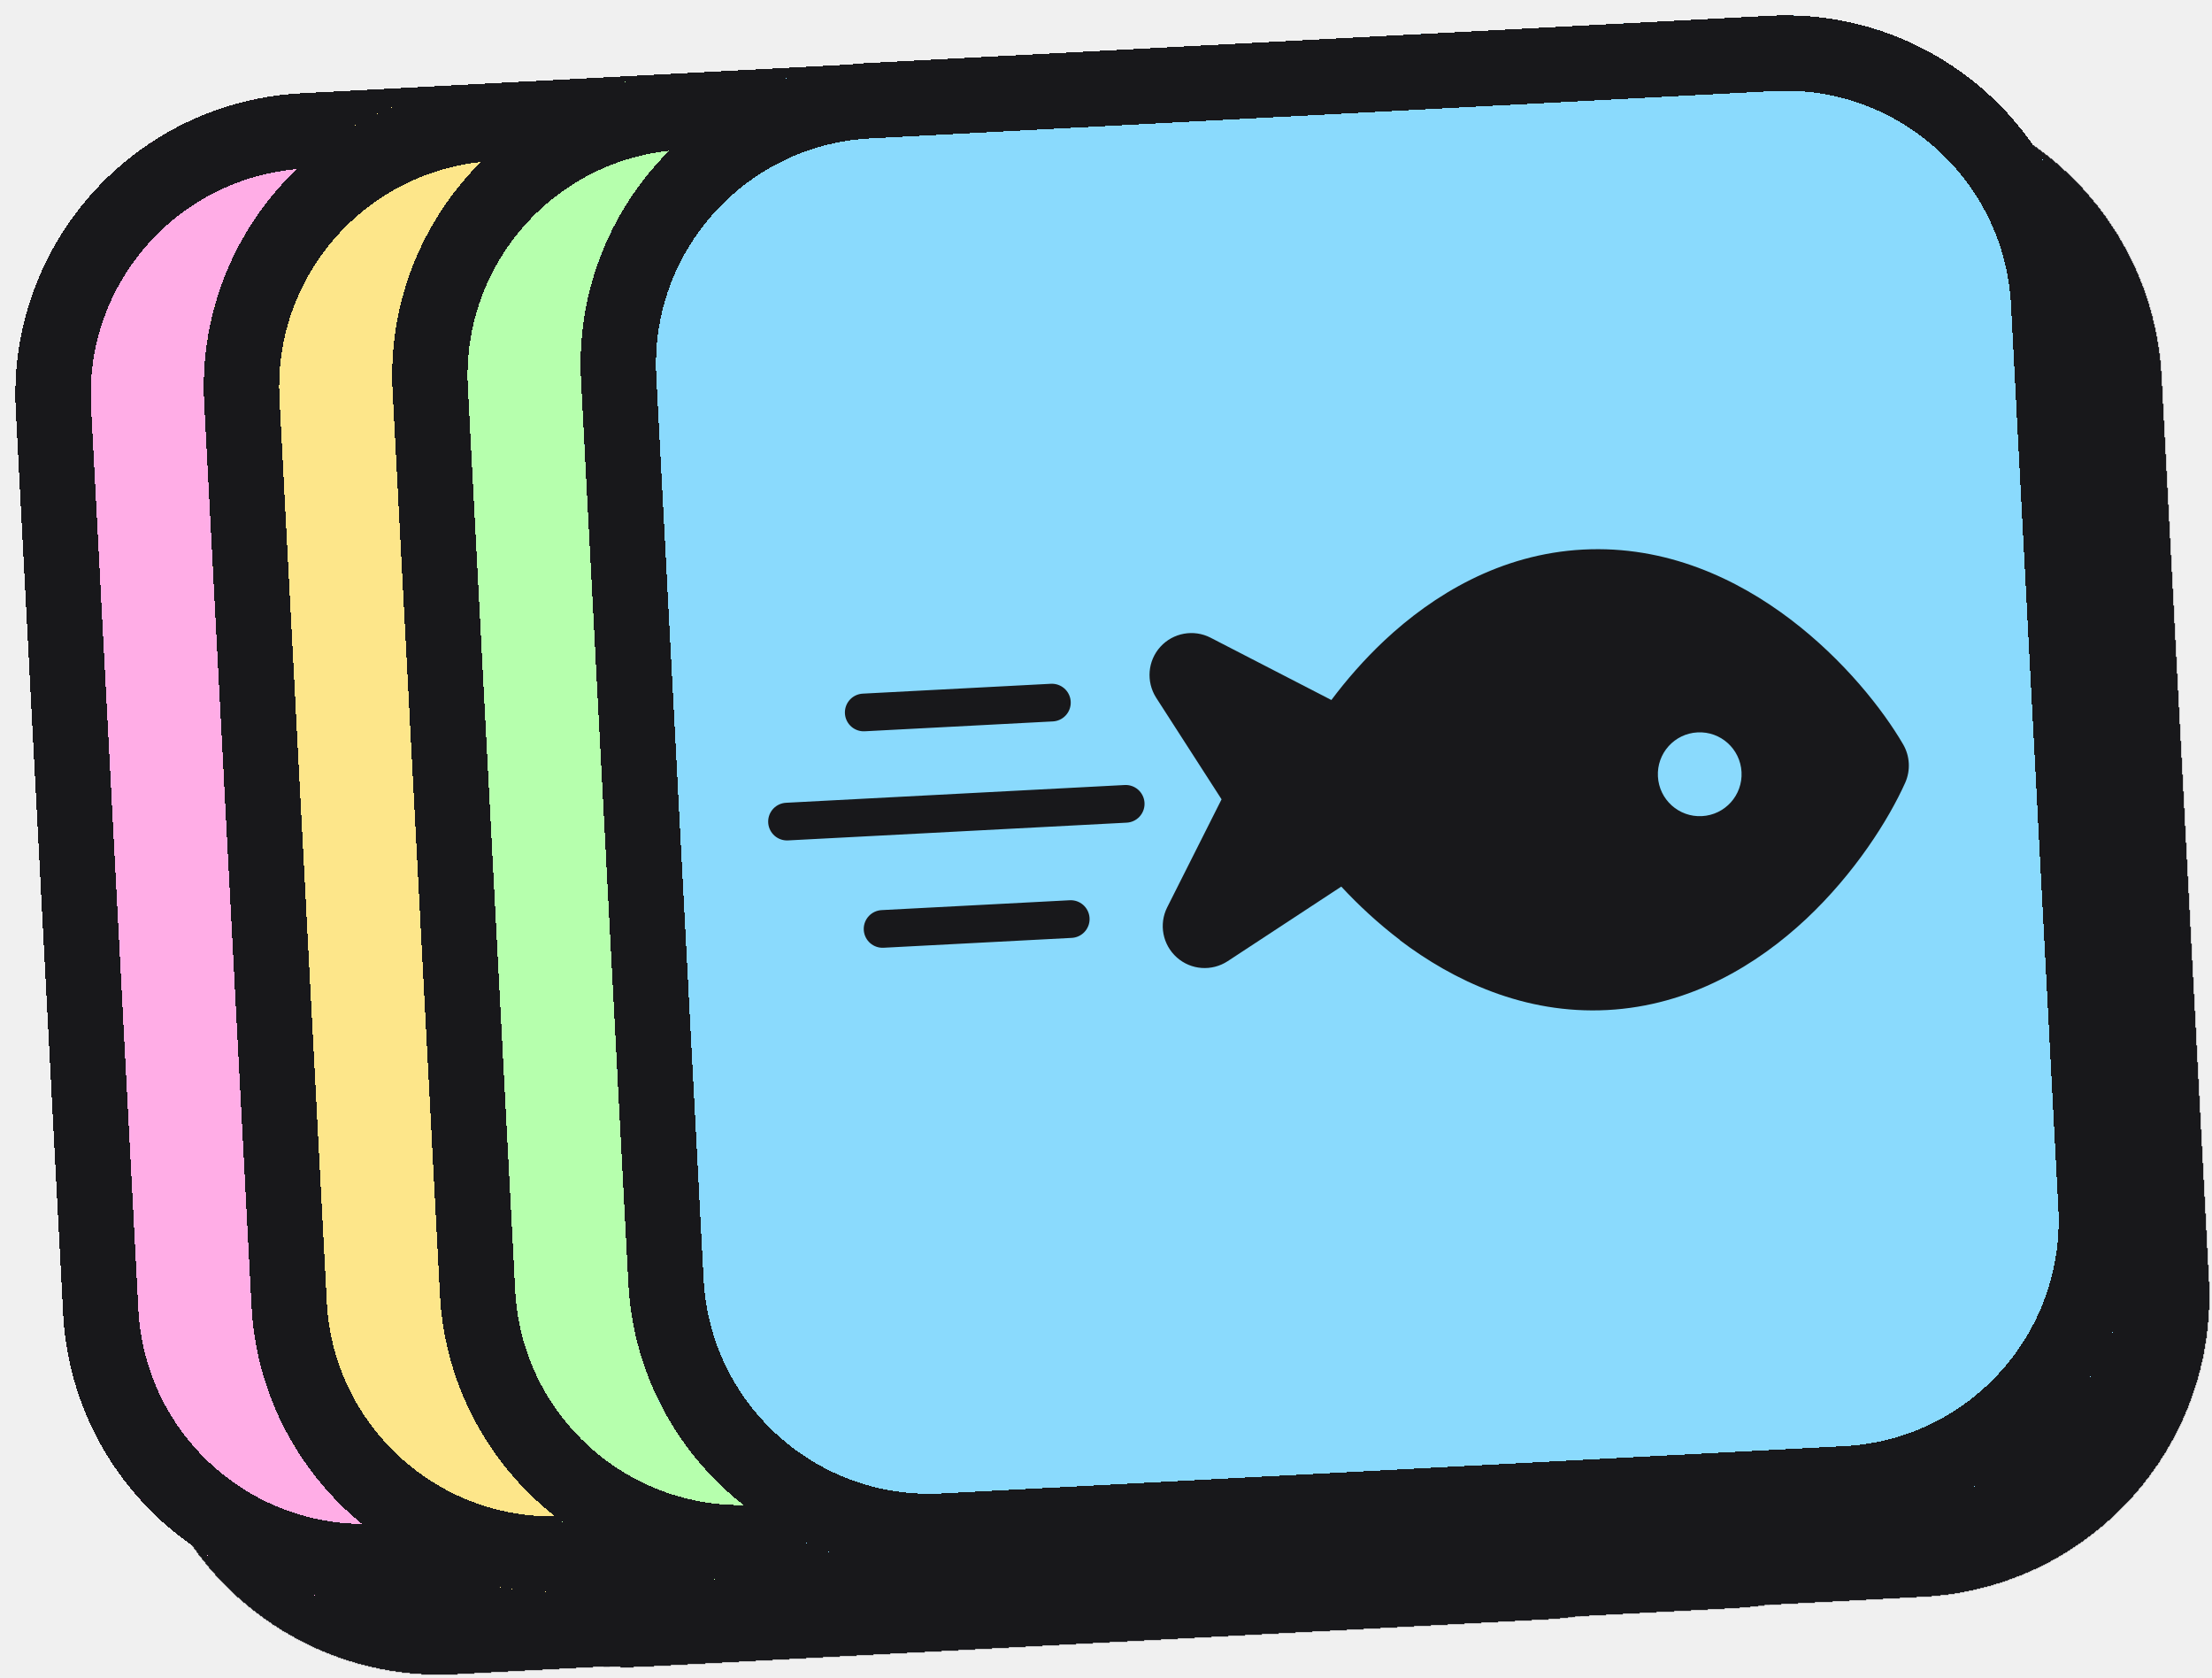
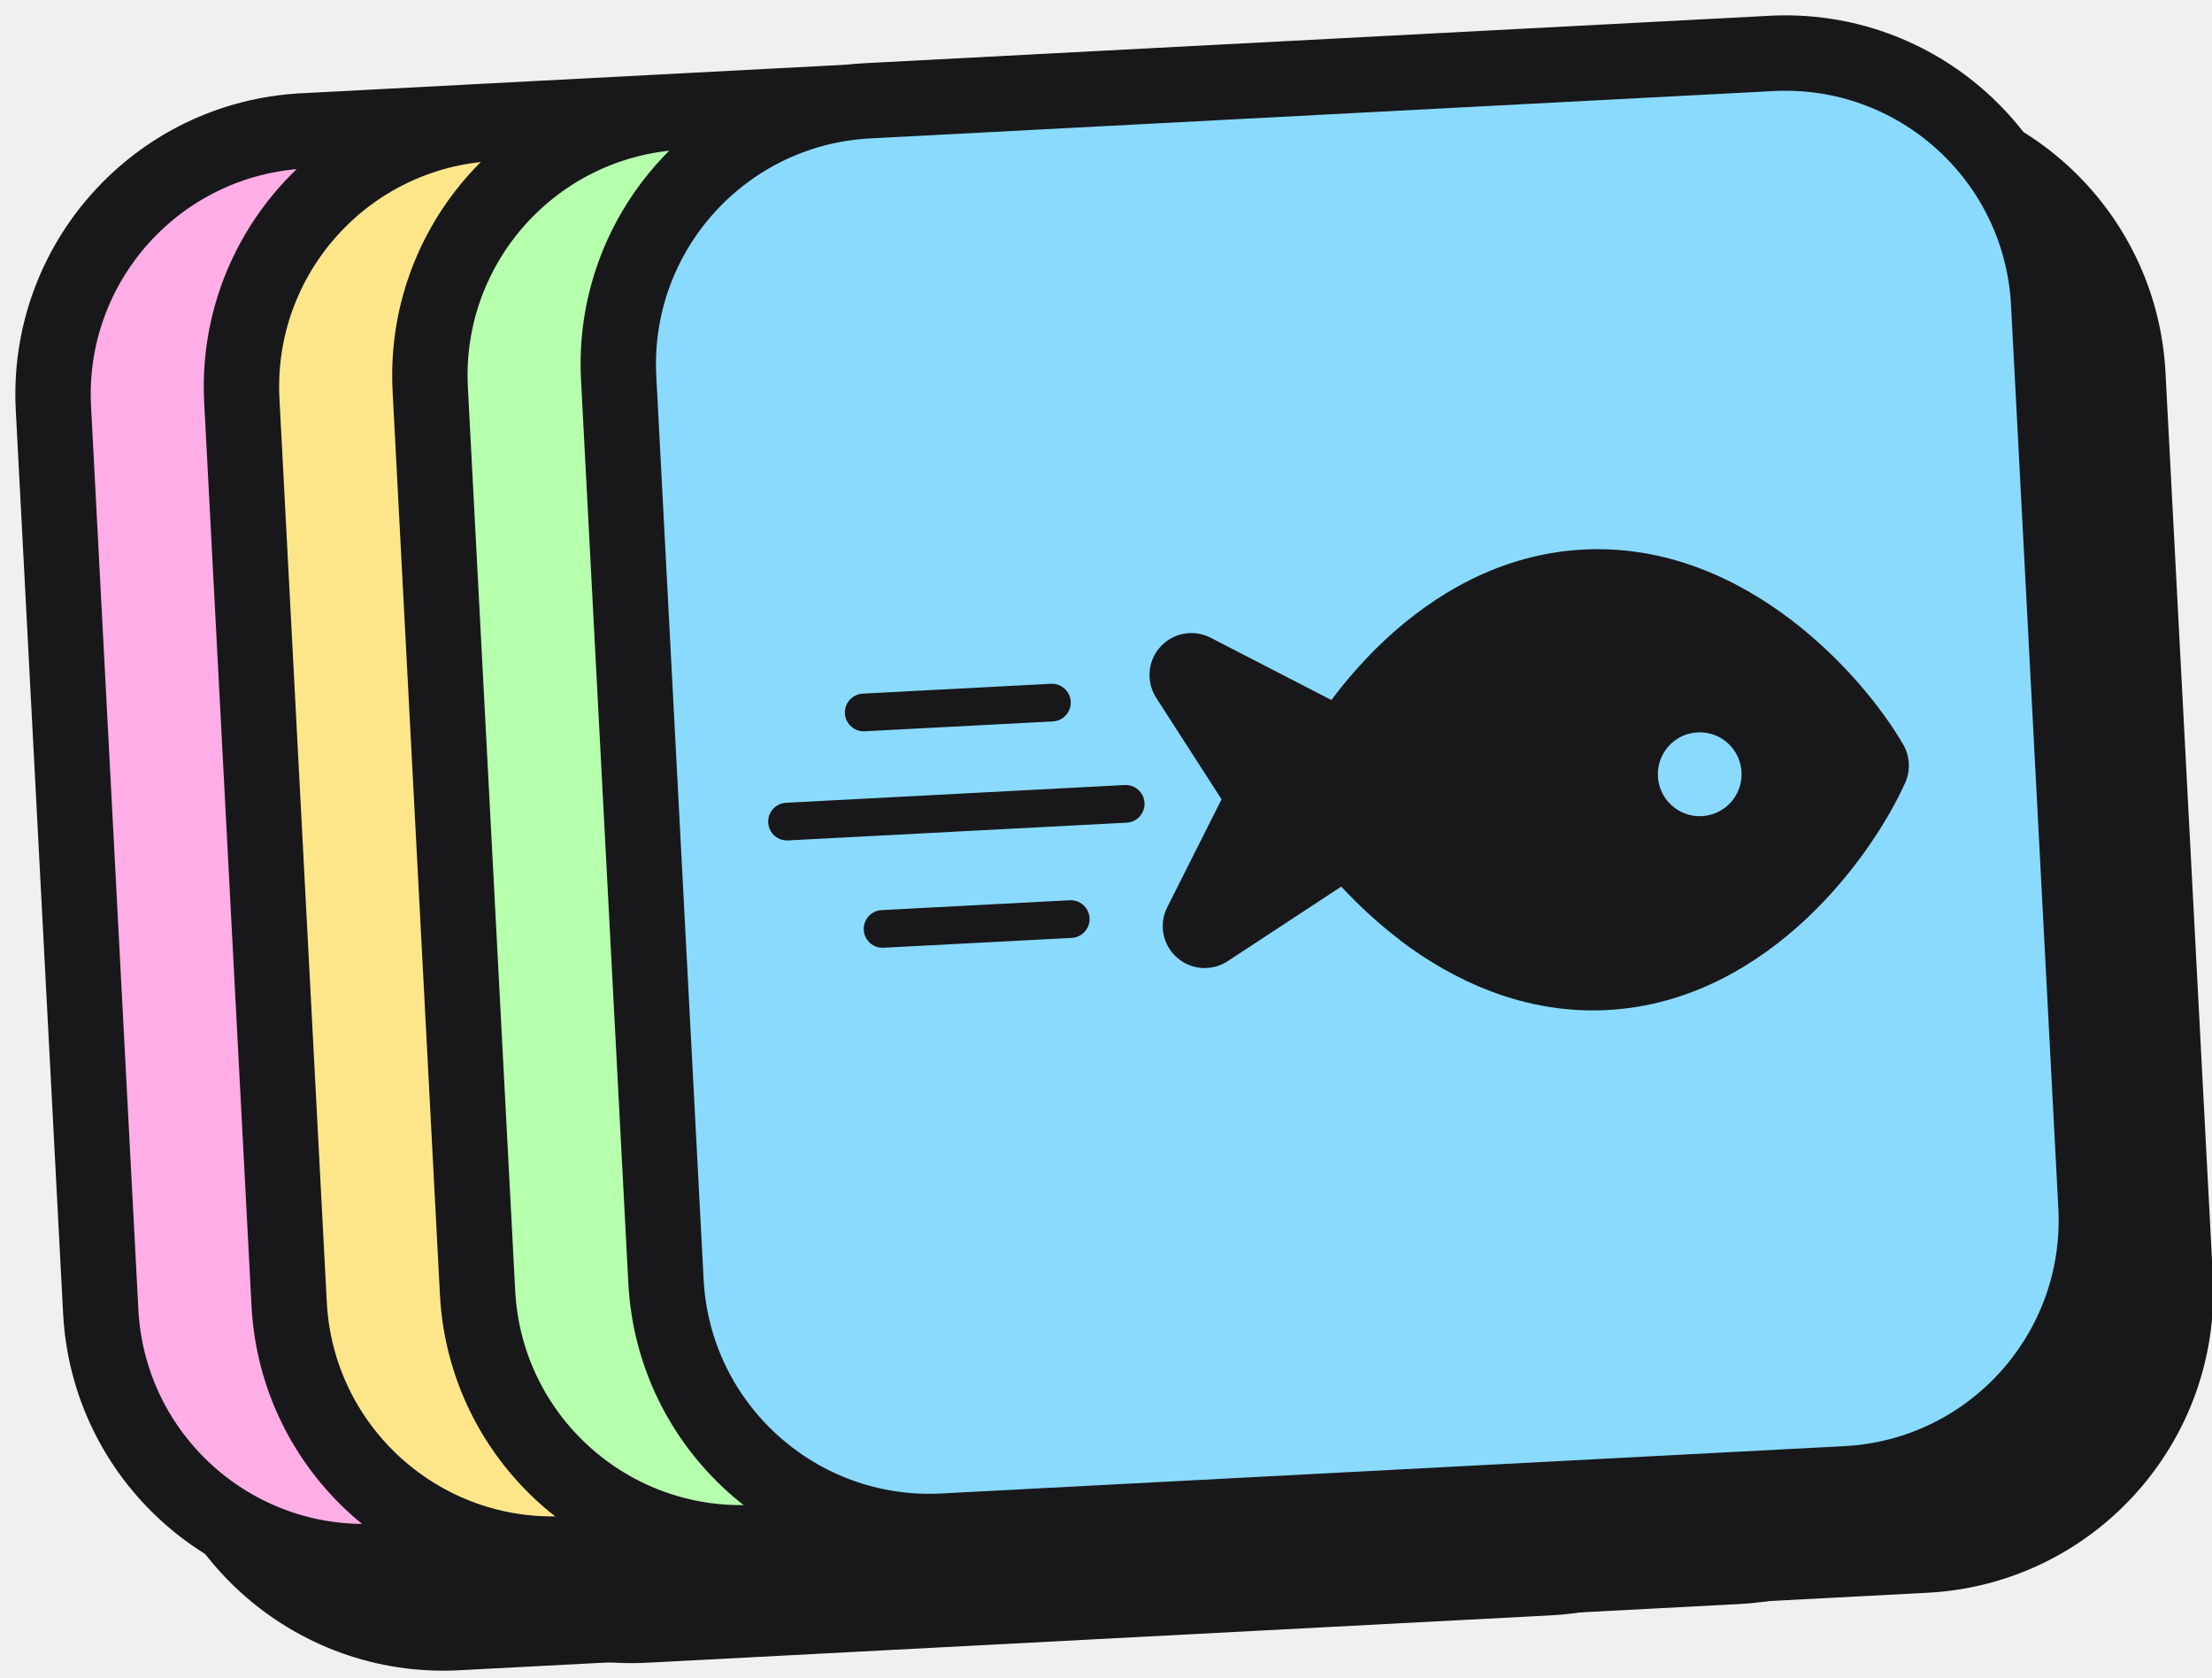
<svg xmlns="http://www.w3.org/2000/svg" width="587" height="445" viewBox="0 0 587 445" fill="none">
-   <g filter="url(#filter0_d_98_1475)">
-     <rect y="28.934" width="400" height="400" rx="80" transform="rotate(-3 0 28.9343)" fill="#FFADE6" shape-rendering="crispEdges" />
-     <rect x="10.51" y="38.397" width="380" height="380" rx="70" transform="rotate(-3 10.5097 38.3973)" stroke="#18181B" stroke-width="20" shape-rendering="crispEdges" />
-     <g clip-path="url(#clip0_98_1475)">
-       <path d="M175.014 259.877C189.204 270.621 208.063 279.554 230.043 278.402C252.023 277.25 269.844 266.395 282.834 254.227C295.789 242.06 304.711 227.877 309.1 218.109C310.563 214.83 310.364 211.046 308.567 207.938C303.181 198.682 292.826 185.509 278.67 174.764C264.477 163.985 245.655 155.086 223.641 156.239C201.626 157.393 183.839 168.246 170.849 180.414C165.482 185.465 160.794 190.862 156.83 196.153L124.78 179.626C120.314 177.319 114.838 178.302 111.452 182.03C108.067 185.759 107.626 191.282 110.317 195.527L127.688 222.5L113.266 251.139C111 255.644 112.05 261.089 115.806 264.442C119.563 267.796 125.077 268.203 129.312 265.44L159.459 245.654C163.954 250.501 169.181 255.379 175.047 259.841L175.014 259.877ZM265.67 215.268C265.992 221.413 261.295 226.637 255.158 226.959C249.022 227.28 243.804 222.576 243.482 216.431C243.16 210.287 247.857 205.062 253.994 204.741C260.13 204.419 265.348 209.124 265.67 215.268Z" fill="#18181B" />
-     </g>
+   <g transform="translate(0 28.9344) rotate(-3)">
+     <rect x="20" y="20" width="400" height="400" rx="80" fill="#18181B" />
+     <rect x="10" y="10" width="380" height="380" rx="70" fill="#FFADE6" stroke="#18181B" stroke-width="20" />
  </g>
-   <g filter="url(#filter1_d_98_1475)">
-     <rect x="50" y="26.934" width="400" height="400" rx="80" transform="rotate(-3 50 26.9343)" fill="#FDE68A" shape-rendering="crispEdges" />
-     <rect x="60.51" y="36.397" width="380" height="380" rx="70" transform="rotate(-3 60.5097 36.3973)" stroke="#18181B" stroke-width="20" shape-rendering="crispEdges" />
-     <g clip-path="url(#clip1_98_1475)">
-       <path d="M225.014 257.877C239.204 268.621 258.063 277.554 280.043 276.402C302.023 275.25 319.844 264.395 332.834 252.227C345.789 240.06 354.711 225.877 359.1 216.109C360.563 212.83 360.364 209.046 358.567 205.938C353.181 196.682 342.826 183.509 328.67 172.764C314.477 161.985 295.655 153.086 273.641 154.239C251.626 155.393 233.839 166.246 220.849 178.414C215.482 183.465 210.794 188.862 206.83 194.153L174.78 177.626C170.314 175.319 164.838 176.302 161.452 180.03C158.067 183.759 157.626 189.282 160.317 193.527L177.688 220.5L163.266 249.139C161 253.644 162.05 259.089 165.806 262.442C169.563 265.796 175.077 266.203 179.312 263.44L209.459 243.654C213.954 248.501 219.181 253.379 225.047 257.841L225.014 257.877ZM315.67 213.268C315.992 219.413 311.295 224.637 305.158 224.959C299.022 225.28 293.804 220.576 293.482 214.431C293.16 208.287 297.857 203.062 303.994 202.741C310.13 202.419 315.348 207.124 315.67 213.268Z" fill="#18181B" />
-     </g>
+   <g clip-path="url(#clip0_70_683)">
+     <path d="M175.014 259.877C189.204 270.621 208.063 279.554 230.043 278.402C252.023 277.25 269.844 266.395 282.834 254.227C295.789 242.06 304.711 227.877 309.1 218.109C310.563 214.83 310.364 211.046 308.567 207.938C303.181 198.682 292.826 185.509 278.67 174.764C264.477 163.985 245.655 155.086 223.641 156.239C201.626 157.393 183.839 168.246 170.849 180.414C165.482 185.465 160.794 190.862 156.83 196.153L124.78 179.626C120.314 177.319 114.838 178.302 111.452 182.03C108.067 185.759 107.626 191.282 110.317 195.527L127.688 222.5L113.266 251.139C111 255.644 112.05 261.089 115.806 264.442C119.563 267.796 125.077 268.203 129.312 265.44L159.459 245.654C163.954 250.501 169.181 255.379 175.047 259.841L175.014 259.877ZM265.67 215.268C265.992 221.413 261.295 226.637 255.158 226.959C249.022 227.28 243.804 222.576 243.482 216.431C243.16 210.287 247.857 205.062 253.994 204.741C260.13 204.419 265.348 209.124 265.67 215.268Z" fill="#18181B" />
  </g>
-   <g filter="url(#filter2_d_98_1475)">
-     <rect x="100" y="23.934" width="400" height="400" rx="80" transform="rotate(-3 100 23.9343)" fill="#B6FFAD" shape-rendering="crispEdges" />
-     <rect x="110.51" y="33.397" width="380" height="380" rx="70" transform="rotate(-3 110.51 33.3973)" stroke="#18181B" stroke-width="20" shape-rendering="crispEdges" />
-     <g clip-path="url(#clip2_98_1475)">
-       <path d="M275.014 254.877C289.204 265.621 308.063 274.554 330.043 273.402C352.023 272.25 369.844 261.395 382.834 249.227C395.789 237.06 404.711 222.877 409.1 213.109C410.563 209.83 410.364 206.046 408.567 202.938C403.181 193.682 392.826 180.509 378.67 169.764C364.477 158.985 345.655 150.086 323.641 151.239C301.626 152.393 283.839 163.246 270.849 175.414C265.482 180.465 260.794 185.862 256.83 191.153L224.78 174.626C220.314 172.319 214.838 173.302 211.452 177.03C208.067 180.759 207.626 186.282 210.317 190.527L227.688 217.5L213.266 246.139C211 250.644 212.05 256.089 215.806 259.442C219.563 262.796 225.077 263.203 229.312 260.44L259.459 240.654C263.954 245.501 269.181 250.379 275.047 254.841L275.014 254.877ZM365.67 210.268C365.992 216.413 361.295 221.637 355.158 221.959C349.022 222.28 343.804 217.576 343.482 211.431C343.16 205.287 347.857 200.062 353.994 199.741C360.13 199.419 365.348 204.124 365.67 210.268Z" fill="#18181B" />
-     </g>
+   <g transform="translate(50 26.9344) rotate(-3)">
+     <rect x="20" y="20" width="400" height="400" rx="80" fill="#18181B" />
+     <rect x="10" y="10" width="380" height="380" rx="70" fill="#FDE68A" stroke="#18181B" stroke-width="20" />
  </g>
-   <g filter="url(#filter3_d_98_1475)">
-     <rect x="150" y="20.934" width="400" height="400" rx="80" transform="rotate(-3 150 20.9343)" fill="#8ADAFD" shape-rendering="crispEdges" />
-     <rect x="160.51" y="30.397" width="380" height="380" rx="70" transform="rotate(-3 160.51 30.3973)" stroke="#18181B" stroke-width="20" shape-rendering="crispEdges" />
-     <path d="M371.494 249.441C385.685 260.185 404.543 269.118 426.523 267.966C448.504 266.814 466.325 255.959 479.315 243.791C492.27 231.624 501.191 217.441 505.581 207.673C507.043 204.394 506.845 200.61 505.048 197.502C499.661 188.246 489.306 175.073 475.15 164.328C460.958 153.549 442.136 144.65 420.121 145.803C398.106 146.957 380.32 157.81 367.33 169.978C361.963 175.029 357.274 180.426 353.31 185.716L321.261 169.19C316.794 166.883 311.318 167.866 307.933 171.594C304.548 175.323 304.107 180.846 306.798 185.091L324.168 212.064L309.747 240.703C307.48 245.207 308.53 250.652 312.287 254.006C316.043 257.36 321.557 257.767 325.793 255.004L355.939 235.218C360.435 240.065 365.661 244.943 371.527 249.405L371.494 249.441ZM462.151 204.832C462.473 210.977 457.775 216.201 451.639 216.522C445.502 216.844 440.284 212.14 439.962 205.995C439.64 199.85 444.338 194.626 450.474 194.305C456.611 193.983 461.829 198.688 462.151 204.832Z" fill="#18181B" />
-     <line x1="229.211" y1="189.019" x2="279.142" y2="186.403" stroke="#18181B" stroke-width="10" stroke-linecap="round" />
-     <line x1="234.211" y1="246.449" x2="284.142" y2="243.833" stroke="#18181B" stroke-width="10" stroke-linecap="round" />
-     <line x1="208.85" y1="217.973" x2="298.726" y2="213.262" stroke="#18181B" stroke-width="10" stroke-linecap="round" />
+   <g clip-path="url(#clip1_70_683)">
+     <path d="M225.014 257.877C239.204 268.621 258.063 277.554 280.043 276.402C302.023 275.25 319.844 264.395 332.834 252.227C345.789 240.06 354.711 225.877 359.1 216.109C360.563 212.83 360.364 209.046 358.567 205.938C353.181 196.682 342.826 183.509 328.67 172.764C314.477 161.985 295.655 153.086 273.641 154.239C251.626 155.393 233.839 166.246 220.849 178.414C215.482 183.465 210.794 188.862 206.83 194.153L174.78 177.626C170.314 175.319 164.838 176.302 161.452 180.03C158.067 183.759 157.626 189.282 160.317 193.527L177.688 220.5L163.266 249.139C161 253.644 162.05 259.089 165.806 262.442C169.563 265.796 175.077 266.203 179.312 263.44L209.459 243.654C213.954 248.501 219.181 253.379 225.047 257.841L225.014 257.877ZM315.67 213.268C315.992 219.413 311.295 224.637 305.158 224.959C299.022 225.28 293.804 220.576 293.482 214.431C293.16 208.287 297.857 203.062 303.994 202.741C310.13 202.419 315.348 207.124 315.67 213.268Z" fill="#18181B" />
  </g>
+   <g transform="translate(100 23.9344) rotate(-3)">
+     <rect x="20" y="20" width="400" height="400" rx="80" fill="#18181B" />
+     <rect x="10" y="10" width="380" height="380" rx="70" fill="#B6FFAD" stroke="#18181B" stroke-width="20" />
+   </g>
+   <g clip-path="url(#clip2_70_683)">
+     <path d="M275.014 254.877C289.204 265.621 308.063 274.554 330.043 273.402C352.023 272.25 369.844 261.395 382.834 249.227C395.789 237.06 404.711 222.877 409.1 213.109C410.563 209.83 410.364 206.046 408.567 202.938C403.181 193.682 392.826 180.509 378.67 169.764C364.477 158.985 345.655 150.086 323.641 151.239C301.626 152.393 283.839 163.246 270.849 175.414C265.482 180.465 260.794 185.862 256.83 191.153L224.78 174.626C220.314 172.319 214.838 173.302 211.452 177.03C208.067 180.759 207.626 186.282 210.317 190.527L227.688 217.5L213.266 246.139C211 250.644 212.05 256.089 215.806 259.442C219.563 262.796 225.077 263.203 229.312 260.44L259.459 240.654C263.954 245.501 269.181 250.379 275.047 254.841L275.014 254.877ZM365.67 210.268C365.992 216.413 361.295 221.637 355.158 221.959C349.022 222.28 343.804 217.576 343.482 211.431C343.16 205.287 347.857 200.062 353.994 199.741C360.13 199.419 365.348 204.124 365.67 210.268Z" fill="#18181B" />
+   </g>
+   <g transform="translate(150 20.9344) rotate(-3)">
+     <rect x="20" y="20" width="400" height="400" rx="80" fill="#18181B" />
+     <rect x="10" y="10" width="380" height="380" rx="70" fill="#8ADAFD" stroke="#18181B" stroke-width="20" />
+   </g>
+   <path d="M371.493 249.441C385.684 260.185 404.542 269.118 426.522 267.966C448.503 266.814 466.324 255.959 479.314 243.791C492.269 231.624 501.19 217.441 505.58 207.673C507.042 204.394 506.844 200.61 505.047 197.502C499.66 188.246 489.305 175.073 475.149 164.328C460.957 153.549 442.135 144.65 420.12 145.803C398.105 146.957 380.319 157.81 367.329 169.979C361.962 175.029 357.273 180.426 353.309 185.717L321.26 169.19C316.793 166.883 311.317 167.866 307.932 171.595C304.547 175.323 304.106 180.846 306.797 185.091L324.167 212.064L309.746 240.703C307.479 245.208 308.529 250.653 312.286 254.006C316.042 257.36 321.556 257.767 325.792 255.004L355.938 235.218C360.434 240.065 365.66 244.943 371.526 249.405L371.493 249.441ZM462.15 204.832C462.472 210.977 457.774 216.201 451.638 216.523C445.501 216.844 440.284 212.14 439.961 205.995C439.639 199.851 444.337 194.626 450.473 194.305C456.61 193.983 461.828 198.688 462.15 204.832Z" fill="#18181B" />
+   <line x1="229.211" y1="189.019" x2="279.142" y2="186.403" stroke="#18181B" stroke-width="10" stroke-linecap="round" />
+   <line x1="234.211" y1="246.449" x2="284.142" y2="243.833" stroke="#18181B" stroke-width="10" stroke-linecap="round" />
+   <line x1="208.849" y1="217.973" x2="298.726" y2="213.262" stroke="#18181B" stroke-width="10" stroke-linecap="round" />
  <defs>
-     <filter id="filter0_d_98_1475" x="0" y="8" width="440.386" height="440.386" filterUnits="userSpaceOnUse" color-interpolation-filters="sRGB">
-       <feFlood flood-opacity="0" result="BackgroundImageFix" />
-       <feColorMatrix in="SourceAlpha" type="matrix" values="0 0 0 0 0 0 0 0 0 0 0 0 0 0 0 0 0 0 127 0" result="hardAlpha" />
-       <feOffset dx="20" dy="20" />
-       <feComposite in2="hardAlpha" operator="out" />
-       <feColorMatrix type="matrix" values="0 0 0 0 0.094 0 0 0 0 0.094 0 0 0 0 0.106 0 0 0 1 0" />
-       <feBlend mode="normal" in2="BackgroundImageFix" result="effect1_dropShadow_98_1475" />
-       <feBlend mode="normal" in="SourceGraphic" in2="effect1_dropShadow_98_1475" result="shape" />
-     </filter>
-     <filter id="filter1_d_98_1475" x="50" y="6" width="440.386" height="440.386" filterUnits="userSpaceOnUse" color-interpolation-filters="sRGB">
-       <feFlood flood-opacity="0" result="BackgroundImageFix" />
-       <feColorMatrix in="SourceAlpha" type="matrix" values="0 0 0 0 0 0 0 0 0 0 0 0 0 0 0 0 0 0 127 0" result="hardAlpha" />
-       <feOffset dx="20" dy="20" />
-       <feComposite in2="hardAlpha" operator="out" />
-       <feColorMatrix type="matrix" values="0 0 0 0 0.094 0 0 0 0 0.094 0 0 0 0 0.106 0 0 0 1 0" />
-       <feBlend mode="normal" in2="BackgroundImageFix" result="effect1_dropShadow_98_1475" />
-       <feBlend mode="normal" in="SourceGraphic" in2="effect1_dropShadow_98_1475" result="shape" />
-     </filter>
-     <filter id="filter2_d_98_1475" x="100" y="3" width="440.386" height="440.386" filterUnits="userSpaceOnUse" color-interpolation-filters="sRGB">
-       <feFlood flood-opacity="0" result="BackgroundImageFix" />
-       <feColorMatrix in="SourceAlpha" type="matrix" values="0 0 0 0 0 0 0 0 0 0 0 0 0 0 0 0 0 0 127 0" result="hardAlpha" />
-       <feOffset dx="20" dy="20" />
-       <feComposite in2="hardAlpha" operator="out" />
-       <feColorMatrix type="matrix" values="0 0 0 0 0.094 0 0 0 0 0.094 0 0 0 0 0.106 0 0 0 1 0" />
-       <feBlend mode="normal" in2="BackgroundImageFix" result="effect1_dropShadow_98_1475" />
-       <feBlend mode="normal" in="SourceGraphic" in2="effect1_dropShadow_98_1475" result="shape" />
-     </filter>
-     <filter id="filter3_d_98_1475" x="150" y="0" width="440.386" height="440.386" filterUnits="userSpaceOnUse" color-interpolation-filters="sRGB">
-       <feFlood flood-opacity="0" result="BackgroundImageFix" />
-       <feColorMatrix in="SourceAlpha" type="matrix" values="0 0 0 0 0 0 0 0 0 0 0 0 0 0 0 0 0 0 127 0" result="hardAlpha" />
-       <feOffset dx="20" dy="20" />
-       <feComposite in2="hardAlpha" operator="out" />
-       <feColorMatrix type="matrix" values="0 0 0 0 0.094 0 0 0 0 0.094 0 0 0 0 0.106 0 0 0 1 0" />
-       <feBlend mode="normal" in2="BackgroundImageFix" result="effect1_dropShadow_98_1475" />
-       <feBlend mode="normal" in="SourceGraphic" in2="effect1_dropShadow_98_1475" result="shape" />
-     </filter>
-     <clipPath id="clip0_98_1475">
+     <clipPath id="clip0_70_683">
      <rect width="200" height="122.33" fill="white" transform="translate(107.129 162.345) rotate(-3)" />
    </clipPath>
-     <clipPath id="clip1_98_1475">
+     <clipPath id="clip1_70_683">
      <rect width="200" height="122.33" fill="white" transform="translate(157.129 160.345) rotate(-3)" />
    </clipPath>
-     <clipPath id="clip2_98_1475">
+     <clipPath id="clip2_70_683">
      <rect width="200" height="122.33" fill="white" transform="translate(207.129 157.345) rotate(-3)" />
    </clipPath>
  </defs>
</svg>
